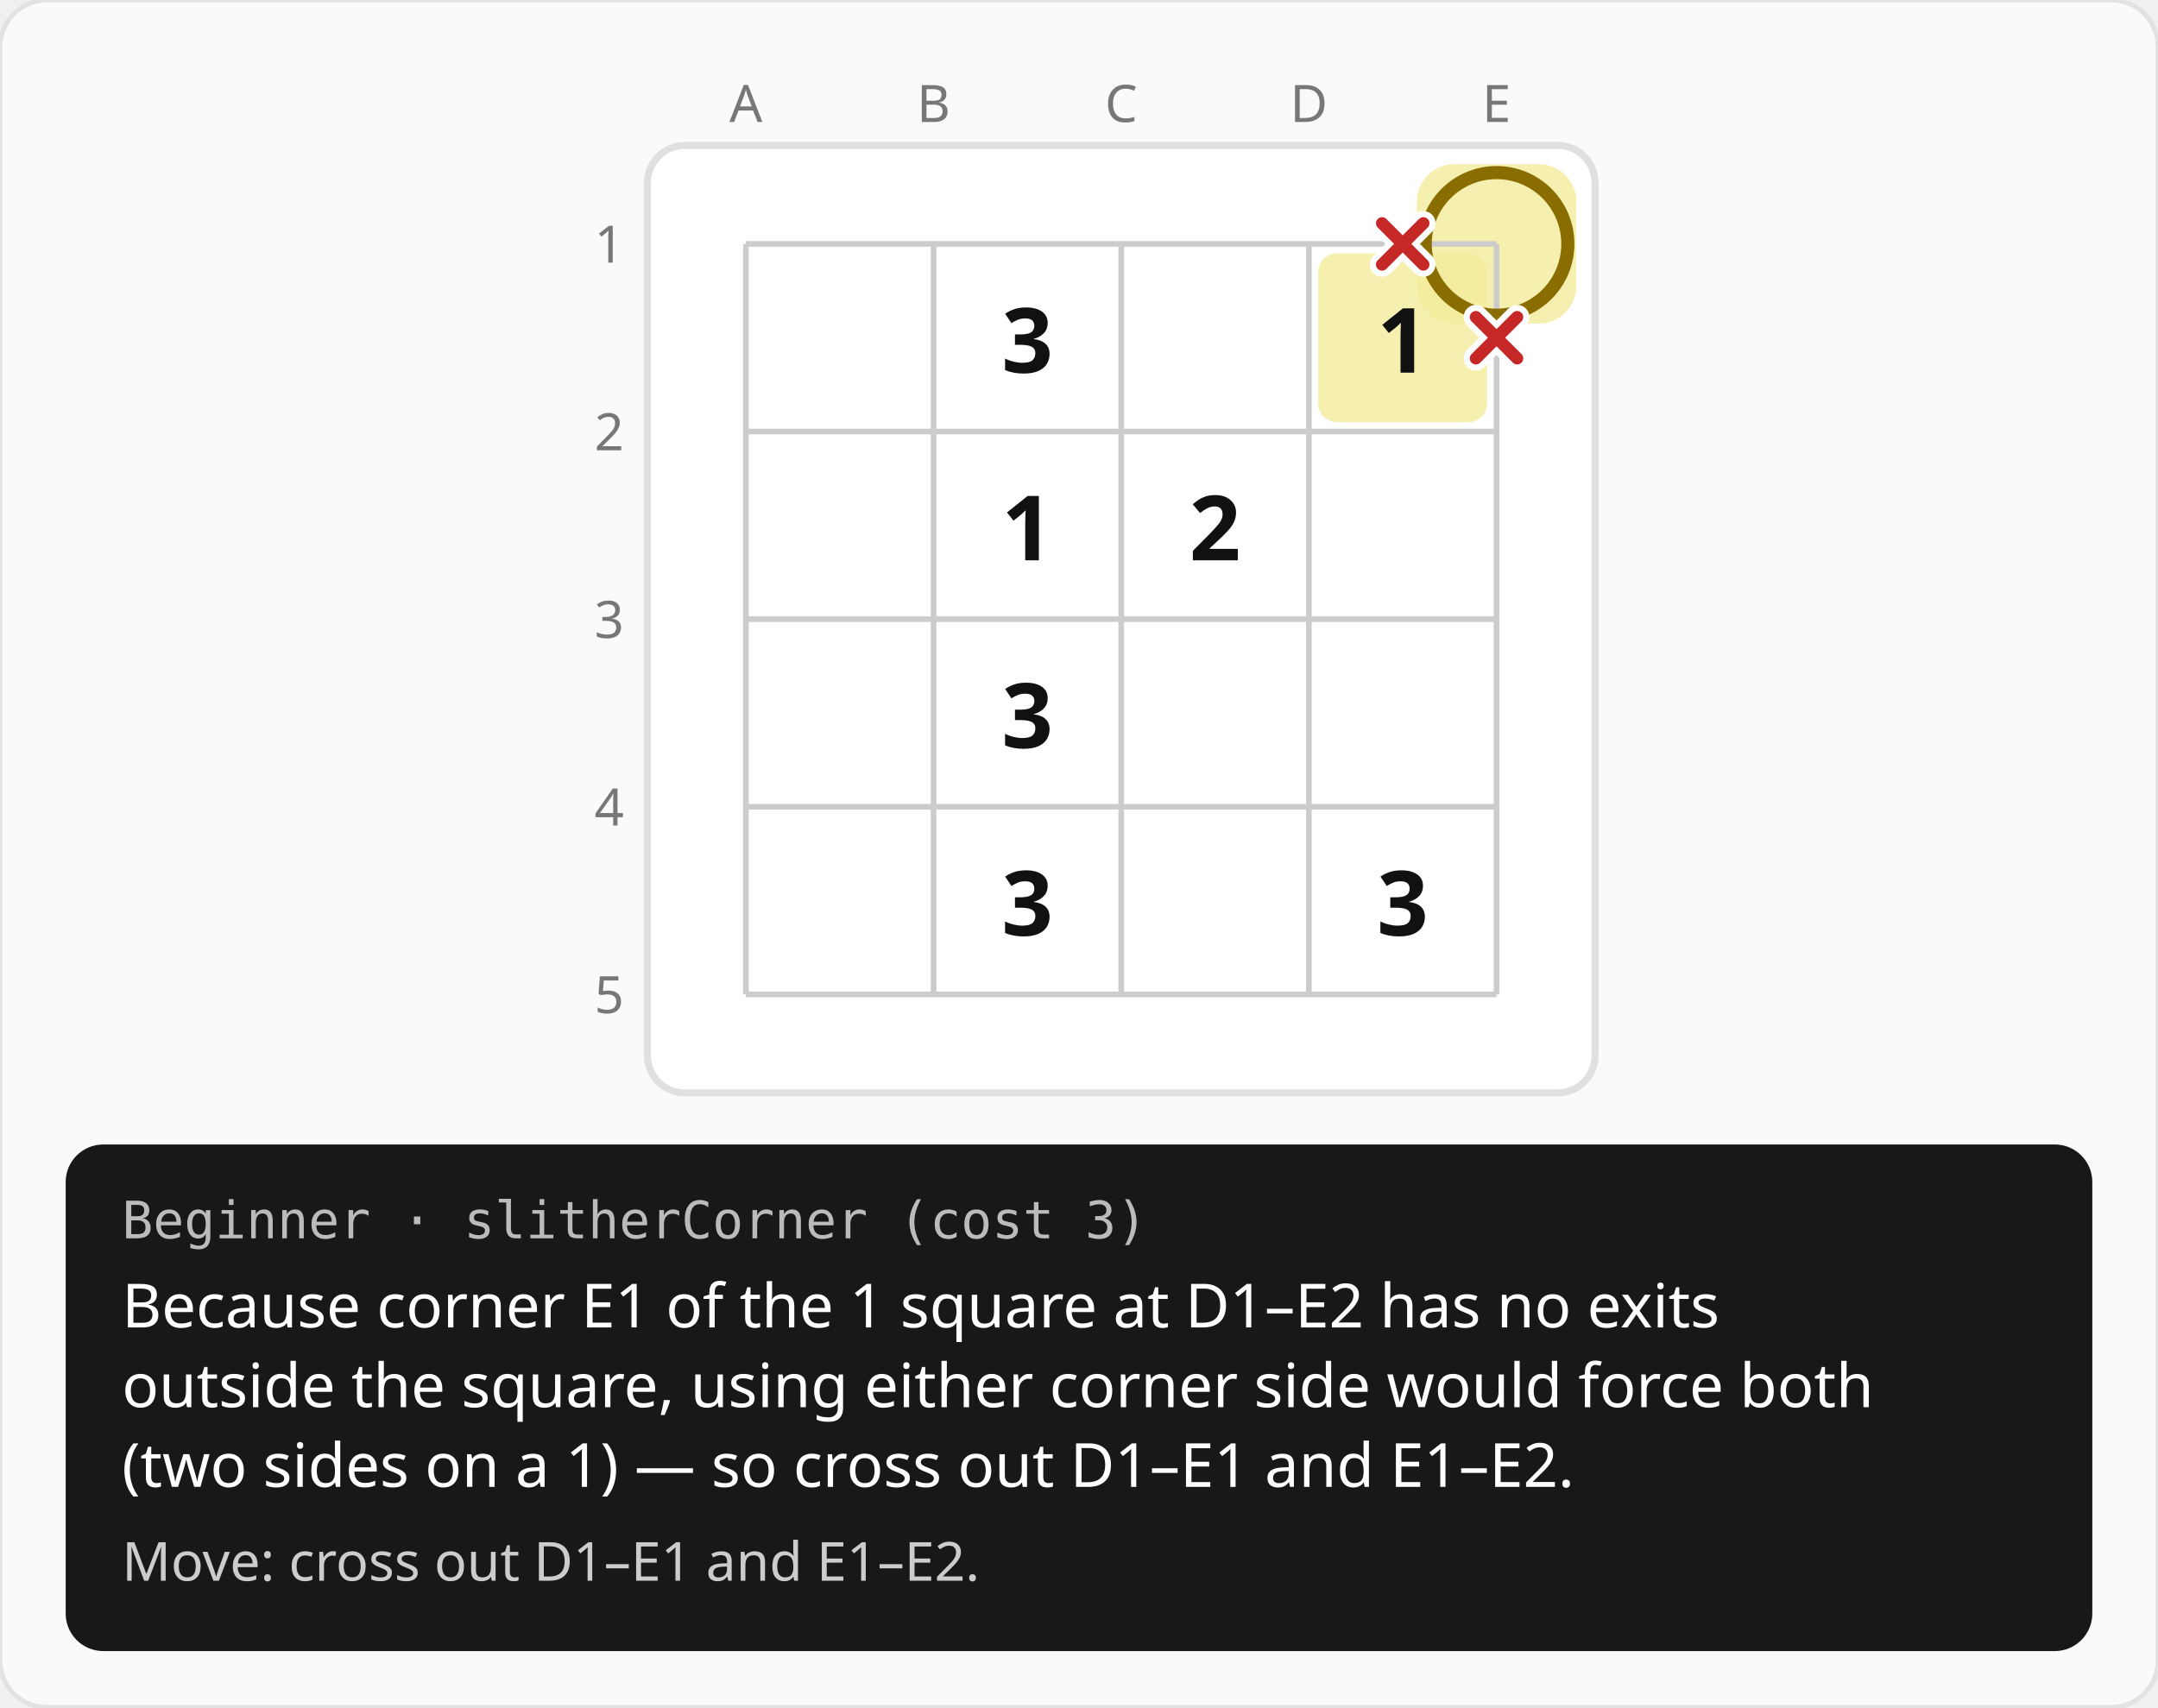
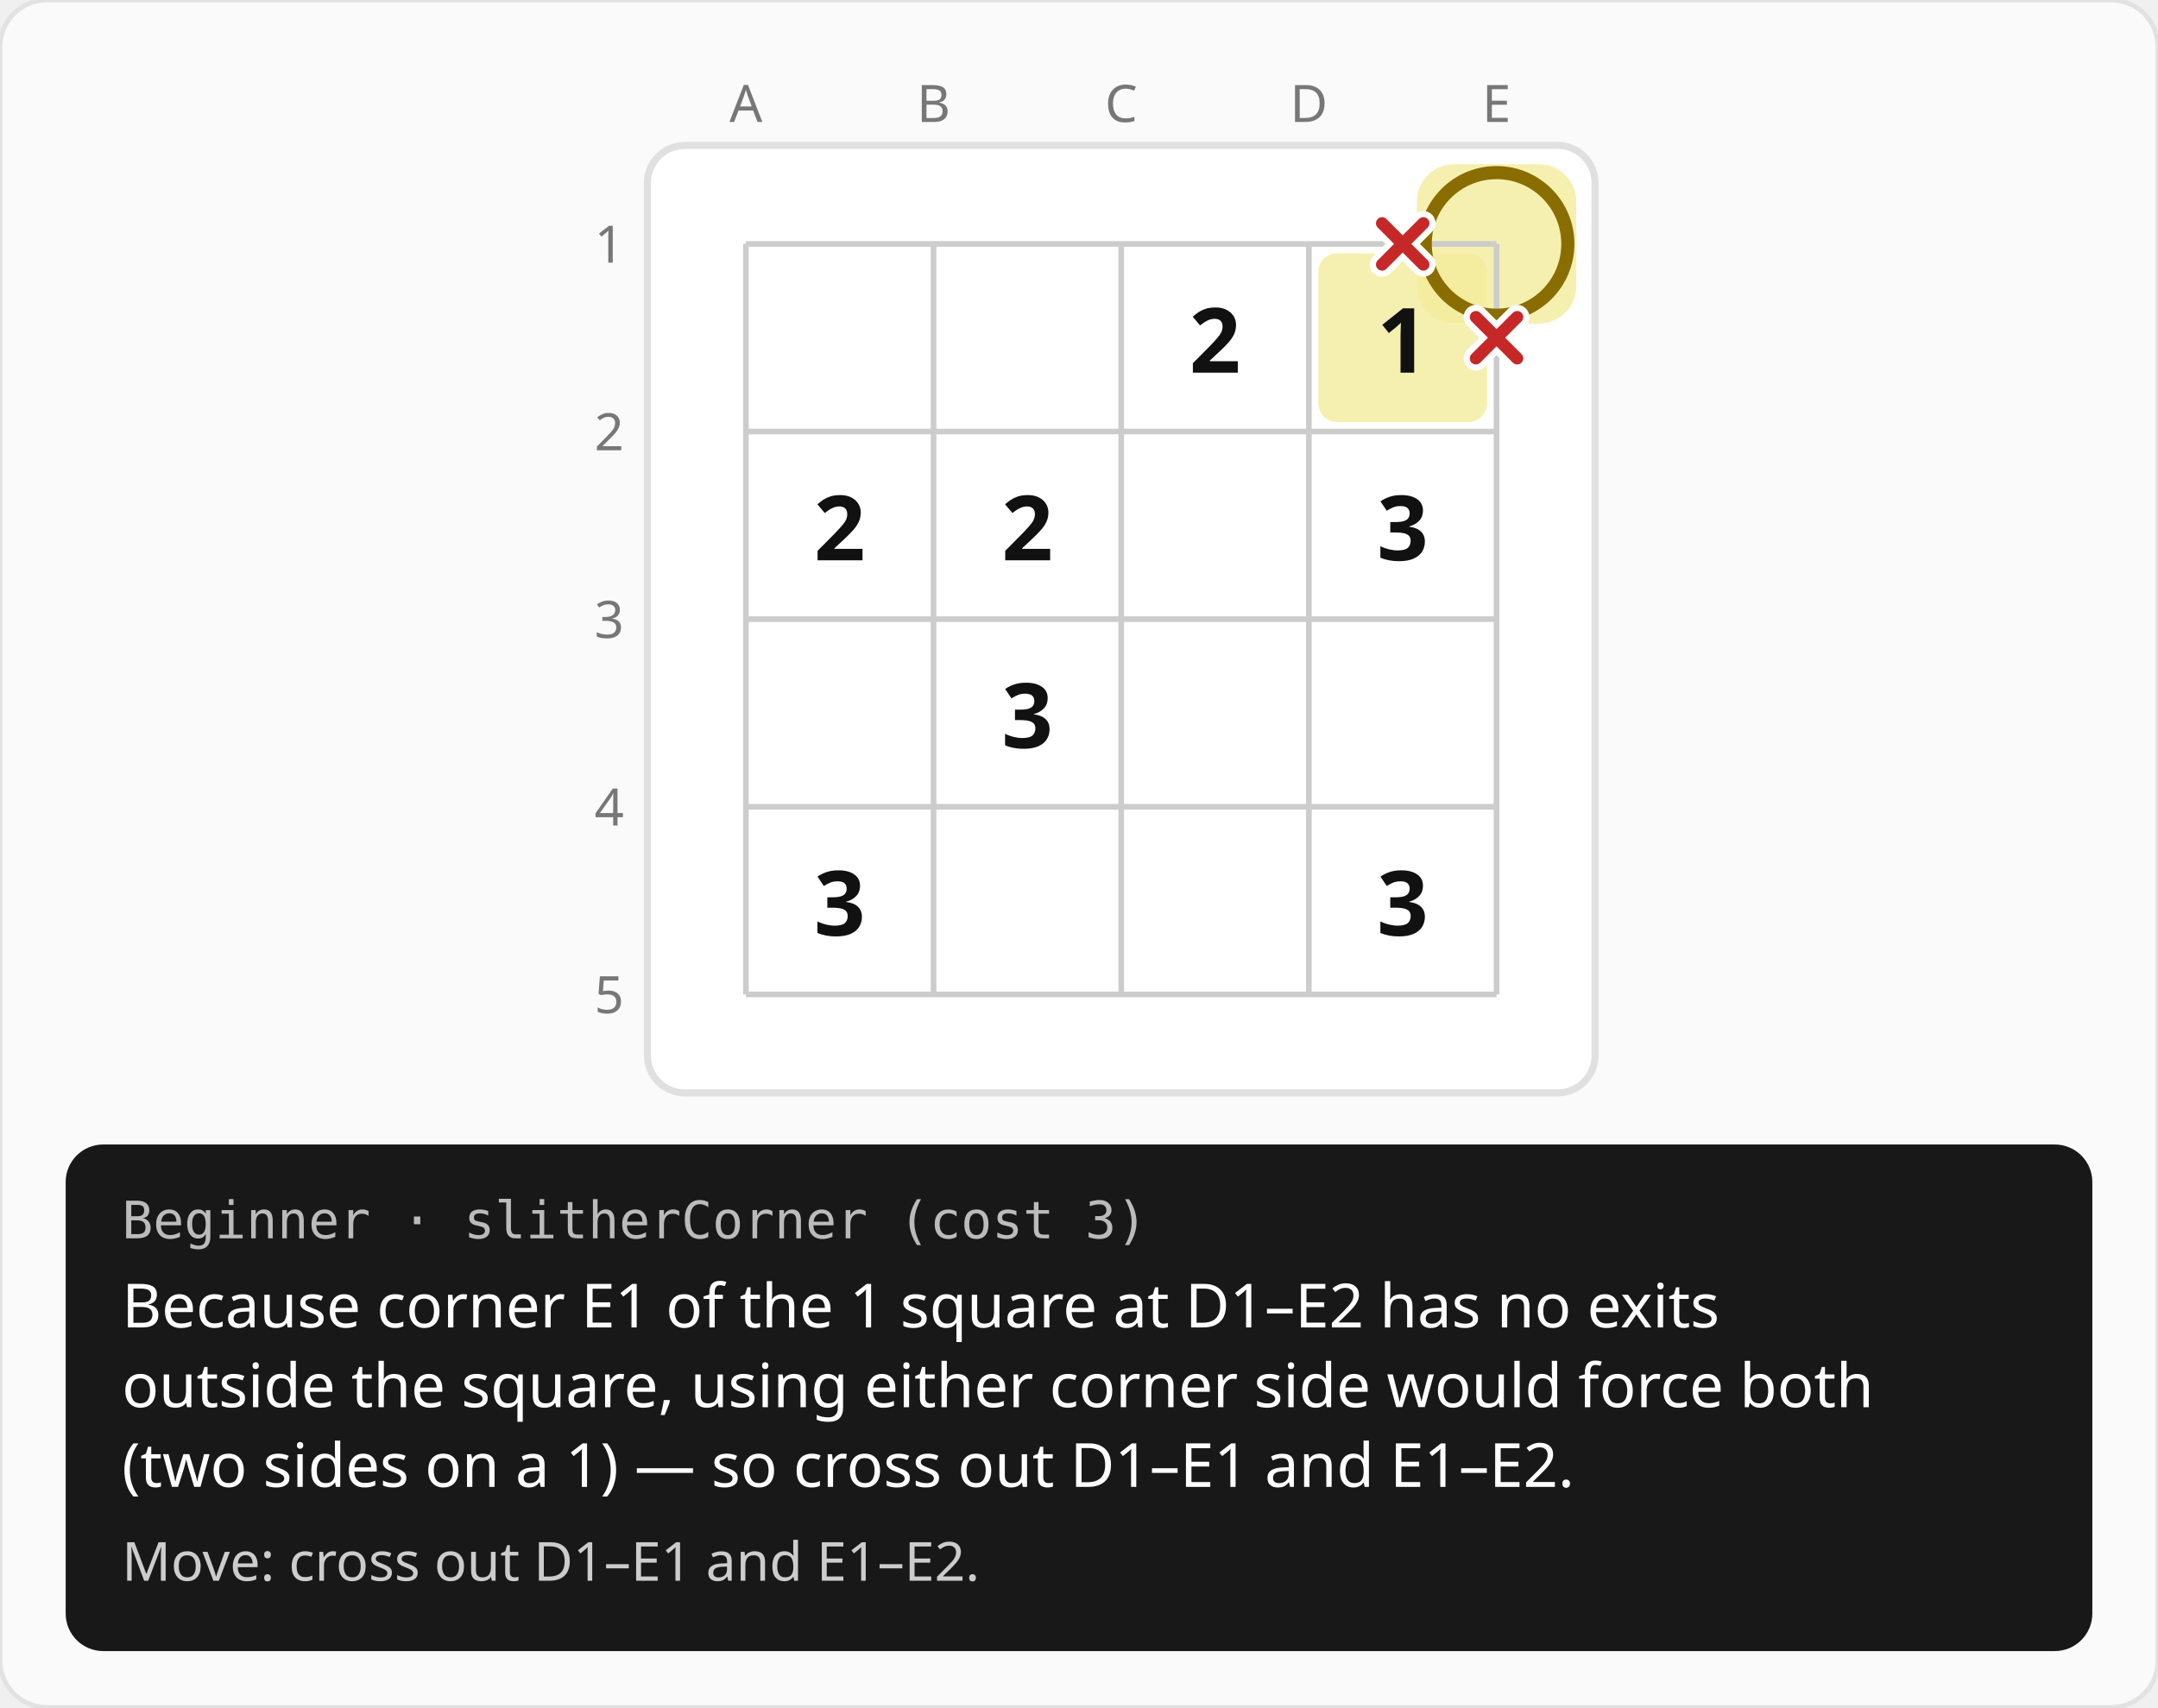
<svg xmlns="http://www.w3.org/2000/svg" width="460" height="364" viewBox="0 0 460 364">
  <rect width="460" height="364" rx="10" fill="#fafafa" stroke="#e2e2e2" />
  <defs>
    <pattern id="hatch" width="8" height="8" patternUnits="userSpaceOnUse" patternTransform="rotate(45)">
      <line x1="0" y1="0" x2="0" y2="8" stroke="#d55e00" stroke-width="3" opacity="0.55" />
    </pattern>
  </defs>
  <g transform="translate(119 12)">
    <text x="40" y="14" fill="#777777" font-size="11" font-family="system-ui, sans-serif" text-anchor="middle">A</text>
    <text x="80" y="14" fill="#777777" font-size="11" font-family="system-ui, sans-serif" text-anchor="middle">B</text>
    <text x="120" y="14" fill="#777777" font-size="11" font-family="system-ui, sans-serif" text-anchor="middle">C</text>
    <text x="160" y="14" fill="#777777" font-size="11" font-family="system-ui, sans-serif" text-anchor="middle">D</text>
    <text x="200" y="14" fill="#777777" font-size="11" font-family="system-ui, sans-serif" text-anchor="middle">E</text>
    <text x="14" y="44" fill="#777777" font-size="11" font-family="system-ui, sans-serif" text-anchor="end">1</text>
    <text x="14" y="84" fill="#777777" font-size="11" font-family="system-ui, sans-serif" text-anchor="end">2</text>
    <text x="14" y="124" fill="#777777" font-size="11" font-family="system-ui, sans-serif" text-anchor="end">3</text>
    <text x="14" y="164" fill="#777777" font-size="11" font-family="system-ui, sans-serif" text-anchor="end">4</text>
    <text x="14" y="204" fill="#777777" font-size="11" font-family="system-ui, sans-serif" text-anchor="end">5</text>
    <g transform="translate(18 18)">
      <rect x="1" y="1" width="202" height="202" rx="8" fill="#ffffff" stroke="#e0e0e0" stroke-width="1.5" />
      <rect x="144" y="24" width="36" height="36" rx="4" fill="rgba(244,236,156,0.8)" />
      <rect x="165" y="5" width="34" height="34" rx="8" fill="rgba(244,236,156,0.8)" />
      <line x1="22" y1="22" x2="182" y2="22" stroke="#cccccc" stroke-width="1.2" />
      <line x1="22" y1="62" x2="182" y2="62" stroke="#cccccc" stroke-width="1.2" />
      <line x1="22" y1="102" x2="182" y2="102" stroke="#cccccc" stroke-width="1.2" />
      <line x1="22" y1="142" x2="182" y2="142" stroke="#cccccc" stroke-width="1.2" />
      <line x1="22" y1="182" x2="182" y2="182" stroke="#cccccc" stroke-width="1.2" />
      <line x1="22" y1="22" x2="22" y2="182" stroke="#cccccc" stroke-width="1.2" />
      <line x1="62" y1="22" x2="62" y2="182" stroke="#cccccc" stroke-width="1.2" />
      <line x1="102" y1="22" x2="102" y2="182" stroke="#cccccc" stroke-width="1.2" />
      <line x1="142" y1="22" x2="142" y2="182" stroke="#cccccc" stroke-width="1.2" />
      <line x1="182" y1="22" x2="182" y2="182" stroke="#cccccc" stroke-width="1.2" />
-       <text x="82" y="42" font-size="19.2" font-weight="700" font-family="system-ui, sans-serif" text-anchor="middle" dominant-baseline="central" fill="#111111">3</text>
+       <text x="122" y="42" font-size="19.2" font-weight="700" font-family="system-ui, sans-serif" text-anchor="middle" dominant-baseline="central" fill="#111111">2</text>
      <text x="162" y="42" font-size="19.2" font-weight="700" font-family="system-ui, sans-serif" text-anchor="middle" dominant-baseline="central" fill="#111111">1</text>
-       <text x="82" y="82" font-size="19.2" font-weight="700" font-family="system-ui, sans-serif" text-anchor="middle" dominant-baseline="central" fill="#111111">1</text>
-       <text x="122" y="82" font-size="19.2" font-weight="700" font-family="system-ui, sans-serif" text-anchor="middle" dominant-baseline="central" fill="#111111">2</text>
+       <text x="42" y="82" font-size="19.2" font-weight="700" font-family="system-ui, sans-serif" text-anchor="middle" dominant-baseline="central" fill="#111111">2</text>
+       <text x="82" y="82" font-size="19.2" font-weight="700" font-family="system-ui, sans-serif" text-anchor="middle" dominant-baseline="central" fill="#111111">2</text>
+       <text x="162" y="82" font-size="19.2" font-weight="700" font-family="system-ui, sans-serif" text-anchor="middle" dominant-baseline="central" fill="#111111">3</text>
      <text x="82" y="122" font-size="19.2" font-weight="700" font-family="system-ui, sans-serif" text-anchor="middle" dominant-baseline="central" fill="#111111">3</text>
-       <text x="82" y="162" font-size="19.2" font-weight="700" font-family="system-ui, sans-serif" text-anchor="middle" dominant-baseline="central" fill="#111111">3</text>
+       <text x="42" y="162" font-size="19.2" font-weight="700" font-family="system-ui, sans-serif" text-anchor="middle" dominant-baseline="central" fill="#111111">3</text>
      <text x="162" y="162" font-size="19.2" font-weight="700" font-family="system-ui, sans-serif" text-anchor="middle" dominant-baseline="central" fill="#111111">3</text>
      <circle cx="182" cy="22" r="15.2" fill="none" stroke="#8a6d00" stroke-width="2.8" />
      <path d="M157.6 17.6L166.4 26.4M157.6 26.4L166.4 17.6" stroke="#ffffff" stroke-width="5.2" stroke-linecap="round" />
      <path d="M157.6 17.6L166.4 26.4M157.6 26.4L166.4 17.6" stroke="#c62828" stroke-width="2.6" stroke-linecap="round" />
      <path d="M177.6 37.6L186.4 46.4M177.6 46.4L186.4 37.6" stroke="#ffffff" stroke-width="5.2" stroke-linecap="round" />
      <path d="M177.6 37.6L186.4 46.4M177.6 46.4L186.4 37.6" stroke="#c62828" stroke-width="2.6" stroke-linecap="round" />
    </g>
  </g>
  <rect x="14" y="244" width="432" height="108" rx="8" fill="#181818" />
  <text x="26" y="264" fill="#bbbbbb" font-size="11" font-family="ui-monospace, Menlo, monospace">Beginner · slitherCorner (cost 3)</text>
  <text x="26" y="283" fill="#ffffff" font-size="13" font-family="system-ui, sans-serif">Because corner E1 of the 1 square at D1–E2 has no exits</text>
  <text x="26" y="300" fill="#ffffff" font-size="13" font-family="system-ui, sans-serif">outside the square, using either corner side would force both</text>
  <text x="26" y="317" fill="#ffffff" font-size="13" font-family="system-ui, sans-serif">(two sides on a 1) — so cross out D1–E1 and E1–E2.</text>
  <text x="26" y="337" fill="#cccccc" font-size="11.5" font-family="system-ui, sans-serif">Move: cross out D1–E1 and E1–E2.</text>
</svg>
